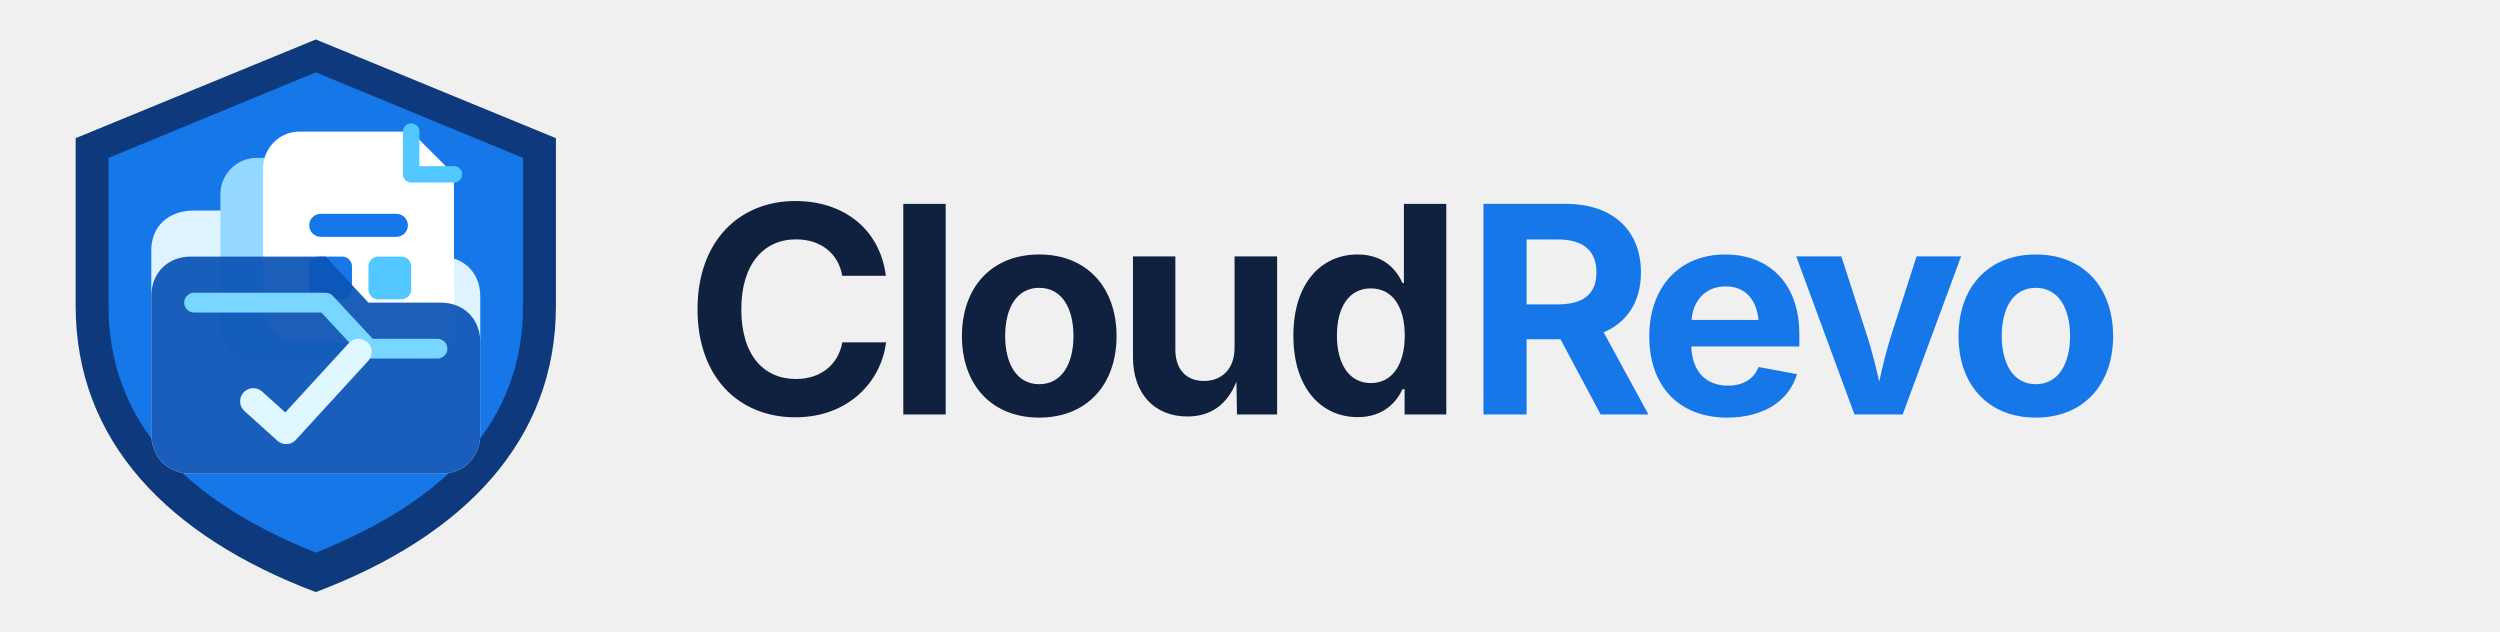
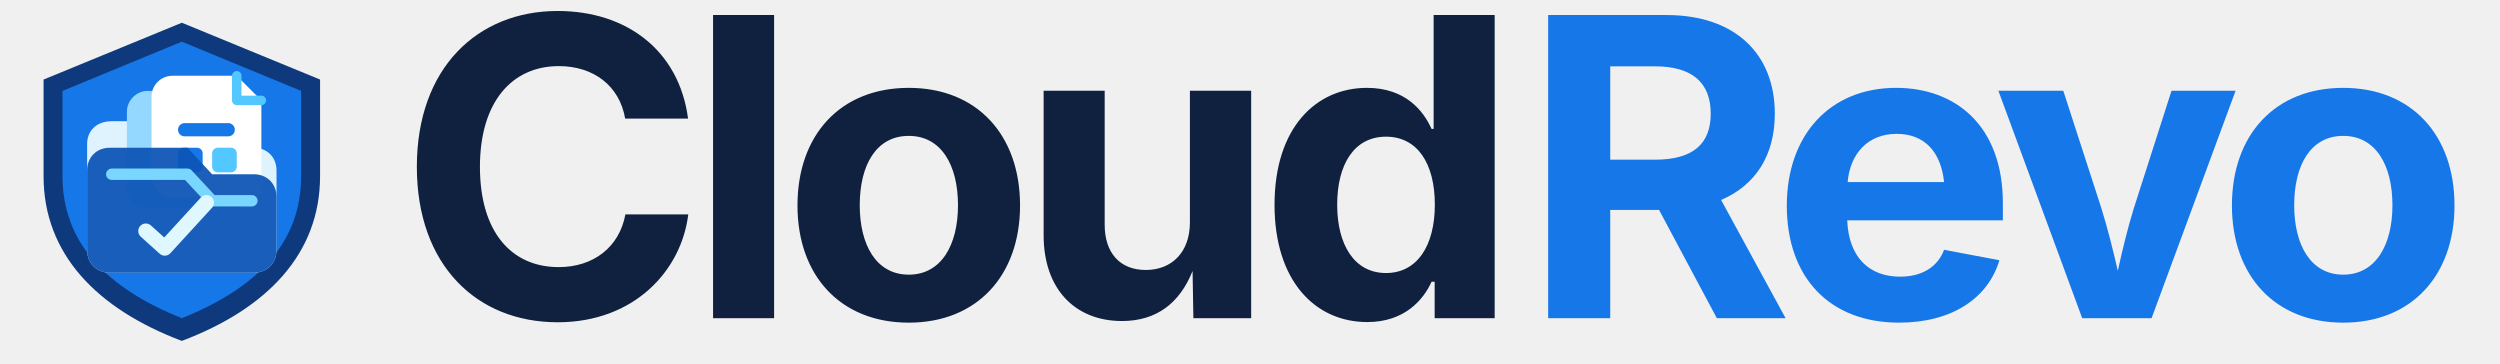
- <svg xmlns="http://www.w3.org/2000/svg" viewBox="0 0 760 192" role="img" aria-labelledby="title desc">
+ <svg xmlns="http://www.w3.org/2000/svg" viewBox="0 0 1320 192" role="img" aria-labelledby="title desc">
  <path d="M96 12 169 42v51c0 41-28 70-73 87-45-17-73-46-73-87V42l73-30Z" fill="#0e3a7d" />
  <path d="M96 22 159 48v45c0 35-23 59-63 75-40-16-63-40-63-75V48l63-26Z" fill="#1677e8" />
  <path d="M59 64h40l13 14h22c7 0 12 5 12 12v42c0 7-5 12-12 12H58c-7 0-12-5-12-12V76c0-7 5-12 13-12Z" fill="#dff3ff" />
  <path d="M78 48h35l13 13v49H78c-6 0-11-5-11-11V59c0-6 5-11 11-11Z" fill="#94d8ff" />
  <path d="M91 40h34l13 13v51H91c-6 0-11-5-11-11V51c0-6 5-11 11-11Z" fill="#fff" />
  <path d="M125 40v13h13" fill="none" stroke="#53c7ff" stroke-linecap="round" stroke-linejoin="round" stroke-width="5" />
  <rect x="94" y="65" width="30" height="7" rx="3.5" fill="#1677e8" />
  <rect x="94" y="78" width="13" height="13" rx="3" fill="#1677e8" />
  <rect x="112" y="78" width="13" height="13" rx="3" fill="#53c7ff" />
  <path d="M58 78h41l13 14h22c7 0 12 5 12 12v28c0 7-5 12-12 12H58c-7 0-12-5-12-12V90c0-7 5-12 12-12Z" fill="#0d55b7" opacity=".94" />
  <path d="M59 92h40l13 14h21" fill="none" stroke="#79d7ff" stroke-linecap="round" stroke-linejoin="round" stroke-width="6" />
  <path d="m77 122 10 9 22-24" fill="none" stroke="#dff7ff" stroke-linecap="round" stroke-linejoin="round" stroke-width="8" />
-   <text x="208" y="126" fill="#10213f" font-family="ui-sans-serif, system-ui, -apple-system, BlinkMacSystemFont, &quot;Segoe UI&quot;, sans-serif" font-size="88" font-weight="700" letter-spacing="-4">Cloud<tspan fill="#1677e8">Revo</tspan>
+   <text x="210" y="168" fill="#10213f" font-family="ui-sans-serif, system-ui, -apple-system, BlinkMacSystemFont, &quot;Segoe UI&quot;, sans-serif" font-size="220" font-weight="700" letter-spacing="-10">Cloud<tspan fill="#1677e8">Revo</tspan>
  </text>
</svg>
